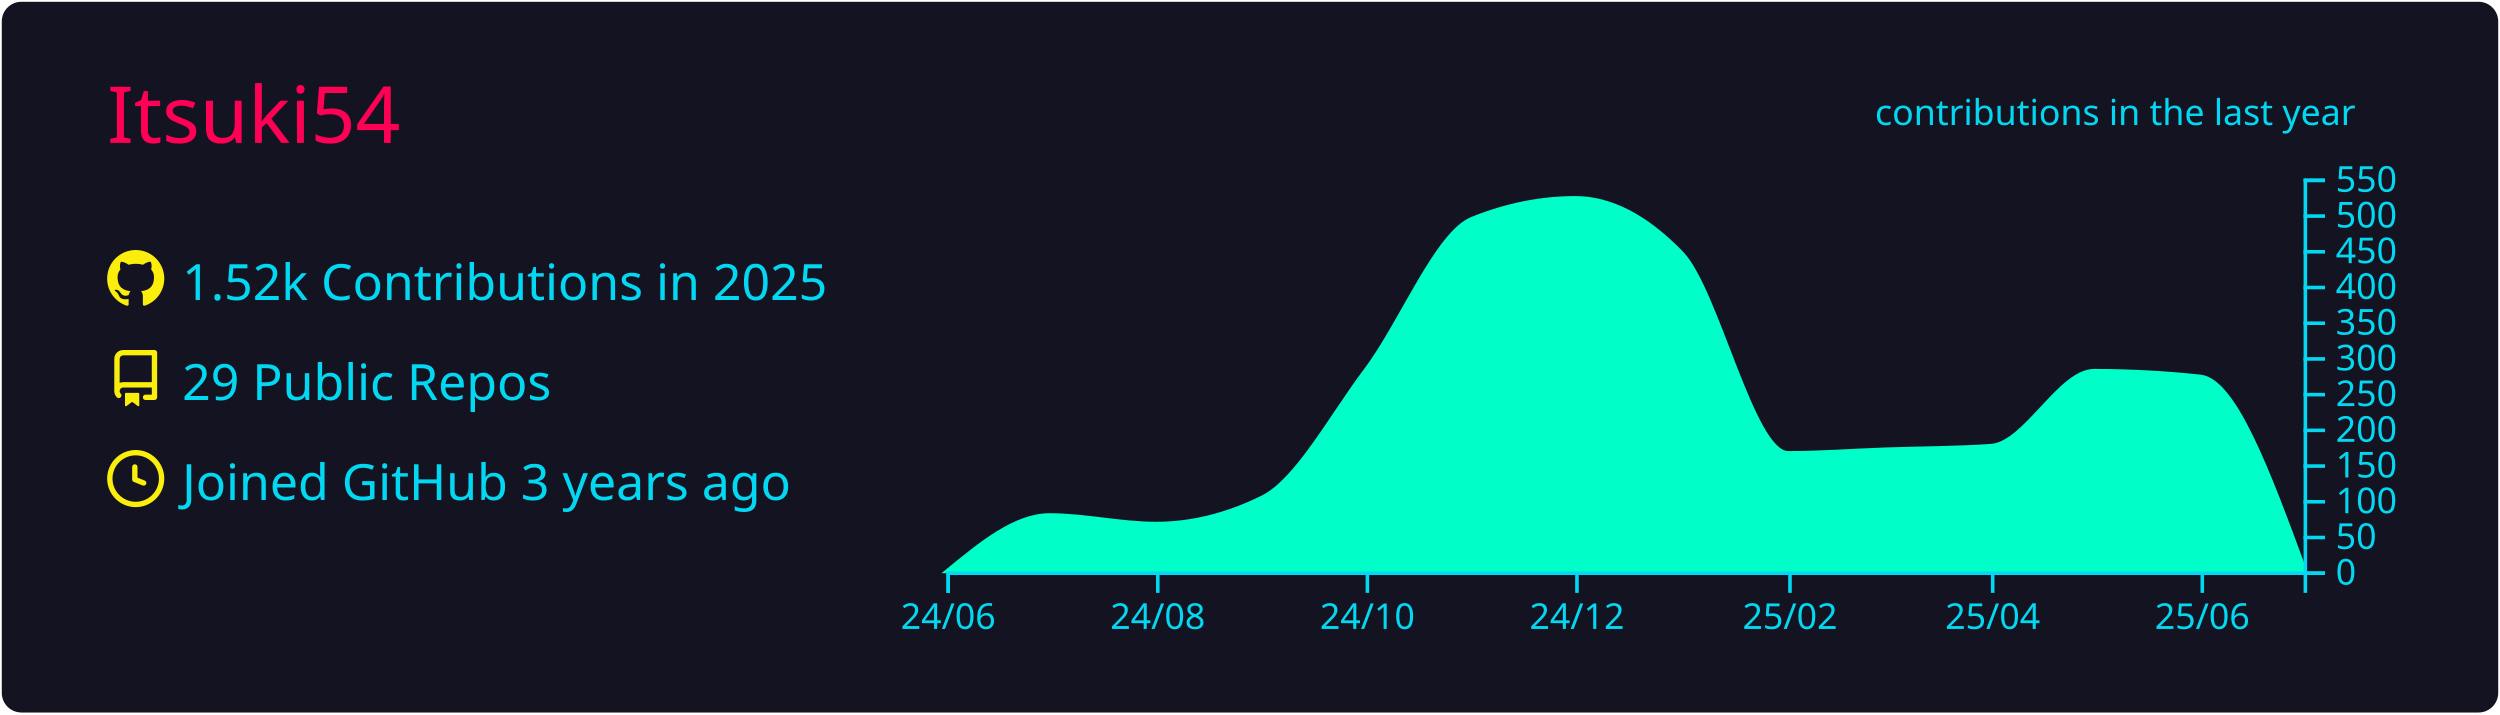
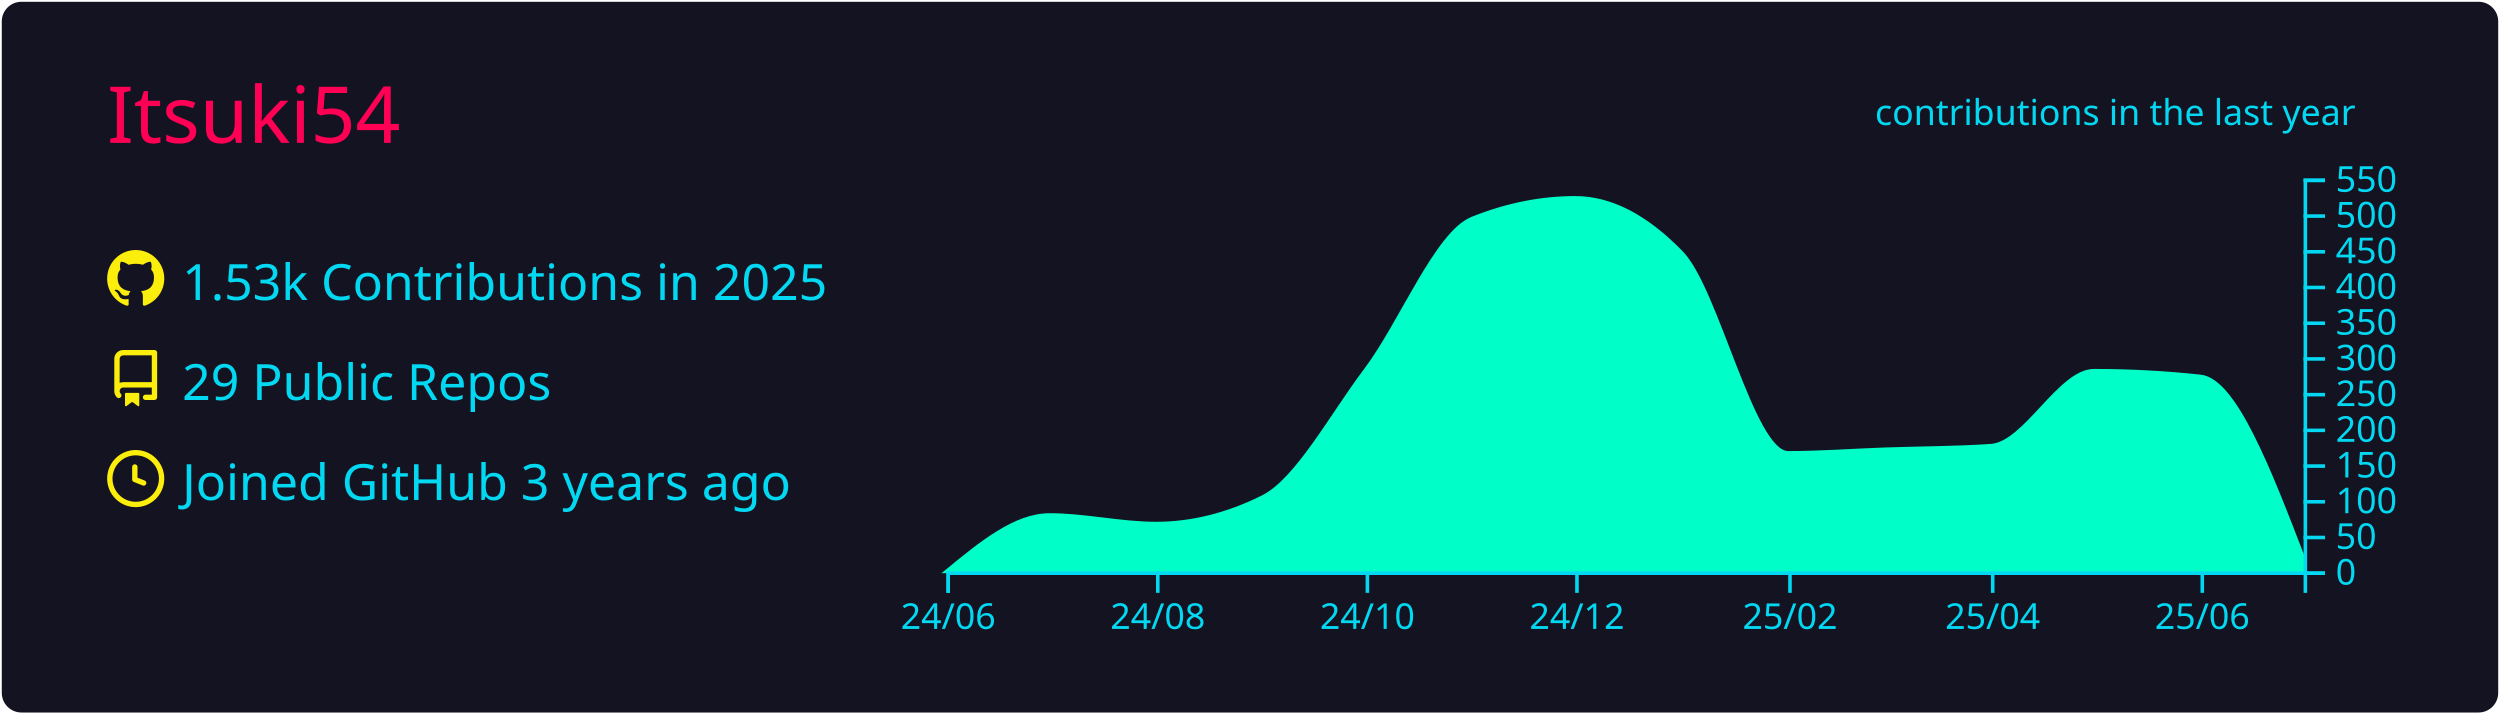
<svg xmlns="http://www.w3.org/2000/svg" width="700" height="200" viewBox="0 0 700 200">
  <style>* {
          font-family: 'Segoe UI', Ubuntu, "Helvetica Neue", Sans-Serif
        }</style>
  <rect x="1" y="1" rx="5" ry="5" height="99%" width="99.714%" stroke="#141321" stroke-width="1" fill="#141321" stroke-opacity="1" />
  <text x="30" y="40" style="font-size: 22px; fill: #ff0055;">Itsuki54</text>
  <g transform="translate(0,40)">
    <g transform="translate(30,30)">
      <g transform="translate(0,0)" width="14" height="14" fill="#fcee0c">
        <path fill-rule="evenodd" d="M8 0C3.58 0 0 3.58 0 8c0 3.54 2.29 6.53 5.47 7.59.4.07.55-.17.55-.38 0-.19-.01-.82-.01-1.49-2.01.37-2.53-.49-2.69-.94-.09-.23-.48-.94-.82-1.13-.28-.15-.68-.52-.01-.53.63-.01 1.08.58 1.23.82.72 1.21 1.87.87 2.33.66.07-.52.28-.87.51-1.07-1.78-.2-3.64-.89-3.64-3.95 0-.87.31-1.59.82-2.15-.08-.2-.36-1.02.08-2.12 0 0 .67-.21 2.2.82.64-.18 1.32-.27 2-.27.68 0 1.36.09 2 .27 1.53-1.04 2.2-.82 2.2-.82.44 1.1.16 1.92.08 2.12.51.56.82 1.27.82 2.15 0 3.07-1.87 3.75-3.65 3.95.29.25.54.73.54 1.48 0 1.07-.01 1.93-.01 2.2 0 .21.15.46.55.38A8.013 8.013 0 0016 8c0-4.42-3.58-8-8-8z" />
      </g>
      <g transform="translate(0,28)" width="14" height="14" fill="#fcee0c">
        <path fill-rule="evenodd" d="M2 2.5A2.5 2.5 0 014.5 0h8.75a.75.75 0 01.75.75v12.5a.75.75 0 01-.75.75h-2.5a.75.75 0 110-1.5h1.75v-2h-8a1 1 0 00-.714 1.7.75.75 0 01-1.072 1.05A2.495 2.495 0 012 11.5v-9zm10.5-1V9h-8c-.356 0-.694.074-1 .208V2.5a1 1 0 011-1h8zM5 12.25v3.25a.25.25 0 00.4.2l1.45-1.087a.25.25 0 01.3 0L8.6 15.7a.25.25 0 00.4-.2v-3.25a.25.25 0 00-.25-.25h-3.5a.25.25 0 00-.25.25z" />
      </g>
      <g transform="translate(0,56)" width="14" height="14" fill="#fcee0c">
        <path fill-rule="evenodd" d="M1.5 8a6.5 6.5 0 1113 0 6.5 6.5 0 01-13 0zM8 0a8 8 0 100 16A8 8 0 008 0zm.5 4.75a.75.75 0 00-1.5 0v3.5a.75.75 0 00.471.696l2.5 1a.75.75 0 00.557-1.392L8.5 7.742V4.75z" />
      </g>
-       <text x="21" y="14" style="fill: #03d8f3; font-size: 14px;">1.52k Contributions in 2025</text>
+       <text x="21" y="14" style="fill: #03d8f3; font-size: 14px;">1.53k Contributions in 2025</text>
      <text x="21" y="42" style="fill: #03d8f3; font-size: 14px;">29 Public Repos</text>
      <text x="21" y="70" style="fill: #03d8f3; font-size: 14px;">Joined GitHub 3 years ago</text>
    </g>
    <g color="#00ffc8" transform="translate(295,10)">
-       <path transform="translate(-30,0)" stroke="#00ffc8" fill="#00ffc8" opacity="1" d="M0,110C9.62,102.1,19.241,94.2,28.861,94.2C38.802,94.2,48.743,96.6,58.684,96.6C68.624,96.6,78.565,94.133,88.506,89.2C98.127,84.426,107.747,66.357,117.367,53.6C127.308,40.418,137.249,15.196,147.19,11.2C156.81,7.333,166.43,5.4,176.051,5.4C185.992,5.4,195.932,10.533,205.873,20.8C215.814,31.067,225.755,76.8,235.696,76.8C244.675,76.8,253.654,76.118,262.633,75.8C272.574,75.448,282.515,75.467,292.456,74.8C302.076,74.155,311.696,53.8,321.316,53.8C331.257,53.8,341.198,54.333,351.139,55.4C360.759,56.432,370.38,82.516,380,108.6L380,110C370.38,110,360.759,110,351.139,110C341.198,110,331.257,110,321.316,110C311.696,110,302.076,110,292.456,110C282.515,110,272.574,110,262.633,110C253.654,110,244.675,110,235.696,110C225.755,110,215.814,110,205.873,110C195.932,110,185.992,110,176.051,110C166.43,110,156.81,110,147.19,110C137.249,110,127.308,110,117.367,110C107.747,110,98.127,110,88.506,110C78.565,110,68.624,110,58.684,110C48.743,110,38.802,110,28.861,110C19.241,110,9.62,110,0,110Z" />
+       <path transform="translate(-30,0)" stroke="#00ffc8" fill="#00ffc8" opacity="1" d="M0,110C9.62,102.1,19.241,94.2,28.861,94.2C38.802,94.2,48.743,96.6,58.684,96.6C68.624,96.6,78.565,94.133,88.506,89.2C98.127,84.426,107.747,66.357,117.367,53.6C127.308,40.418,137.249,15.196,147.19,11.2C156.81,7.333,166.43,5.4,176.051,5.4C185.992,5.4,195.932,10.533,205.873,20.8C215.814,31.067,225.755,76.8,235.696,76.8C244.675,76.8,253.654,76.118,262.633,75.8C272.574,75.448,282.515,75.467,292.456,74.8C302.076,74.155,311.696,53.8,321.316,53.8C331.257,53.8,341.198,54.333,351.139,55.4C360.759,56.432,370.38,81.416,380,106.4L380,110C370.38,110,360.759,110,351.139,110C341.198,110,331.257,110,321.316,110C311.696,110,302.076,110,292.456,110C282.515,110,272.574,110,262.633,110C253.654,110,244.675,110,235.696,110C225.755,110,215.814,110,205.873,110C195.932,110,185.992,110,176.051,110C166.43,110,156.81,110,147.19,110C137.249,110,127.308,110,117.367,110C107.747,110,98.127,110,88.506,110C78.565,110,68.624,110,58.684,110C48.743,110,38.802,110,28.861,110C19.241,110,9.62,110,0,110Z" />
      <g color="#03d8f3" transform="translate(-30,110)" fill="none" font-size="10" font-family="sans-serif" text-anchor="middle">
        <path class="domain" stroke="currentColor" d="M0.5,6V0.5H380.5V6" />
        <g class="tick" opacity="1" transform="translate(0.5,0)">
          <line stroke="currentColor" y2="6" />
          <text fill="currentColor" y="9" dy="0.71em">24/06</text>
        </g>
        <g class="tick" opacity="1" transform="translate(59.18354,0)">
          <line stroke="currentColor" y2="6" />
          <text fill="currentColor" y="9" dy="0.71em">24/08</text>
        </g>
        <g class="tick" opacity="1" transform="translate(117.8671,0)">
          <line stroke="currentColor" y2="6" />
          <text fill="currentColor" y="9" dy="0.71em">24/10</text>
        </g>
        <g class="tick" opacity="1" transform="translate(176.5506,0)">
          <line stroke="currentColor" y2="6" />
          <text fill="currentColor" y="9" dy="0.71em">24/12</text>
        </g>
        <g class="tick" opacity="1" transform="translate(236.1962,0)">
          <line stroke="currentColor" y2="6" />
          <text fill="currentColor" y="9" dy="0.71em">25/02</text>
        </g>
        <g class="tick" opacity="1" transform="translate(292.9557,0)">
          <line stroke="currentColor" y2="6" />
          <text fill="currentColor" y="9" dy="0.71em">25/04</text>
        </g>
        <g class="tick" opacity="1" transform="translate(351.6392,0)">
          <line stroke="currentColor" y2="6" />
          <text fill="currentColor" y="9" dy="0.71em">25/06</text>
        </g>
      </g>
      <g color="#03d8f3" transform="translate(350,0)" fill="none" font-size="10" font-family="sans-serif" text-anchor="start">
        <path class="domain" stroke="currentColor" d="M6,110.5H0.5V0.5H6" />
        <g class="tick" opacity="1" transform="translate(0,110.5)">
          <line stroke="currentColor" x2="6" />
          <text fill="currentColor" x="9" dy="0.32em">0</text>
        </g>
        <g class="tick" opacity="1" transform="translate(0,100.5)">
          <line stroke="currentColor" x2="6" />
          <text fill="currentColor" x="9" dy="0.32em">50</text>
        </g>
        <g class="tick" opacity="1" transform="translate(0,90.5)">
          <line stroke="currentColor" x2="6" />
          <text fill="currentColor" x="9" dy="0.32em">100</text>
        </g>
        <g class="tick" opacity="1" transform="translate(0,80.5)">
          <line stroke="currentColor" x2="6" />
          <text fill="currentColor" x="9" dy="0.32em">150</text>
        </g>
        <g class="tick" opacity="1" transform="translate(0,70.5)">
          <line stroke="currentColor" x2="6" />
          <text fill="currentColor" x="9" dy="0.32em">200</text>
        </g>
        <g class="tick" opacity="1" transform="translate(0,60.5)">
          <line stroke="currentColor" x2="6" />
          <text fill="currentColor" x="9" dy="0.32em">250</text>
        </g>
        <g class="tick" opacity="1" transform="translate(0,50.5)">
          <line stroke="currentColor" x2="6" />
          <text fill="currentColor" x="9" dy="0.32em">300</text>
        </g>
        <g class="tick" opacity="1" transform="translate(0,40.5)">
          <line stroke="currentColor" x2="6" />
          <text fill="currentColor" x="9" dy="0.32em">350</text>
        </g>
        <g class="tick" opacity="1" transform="translate(0,30.5)">
          <line stroke="currentColor" x2="6" />
          <text fill="currentColor" x="9" dy="0.32em">400</text>
        </g>
        <g class="tick" opacity="1" transform="translate(0,20.5)">
          <line stroke="currentColor" x2="6" />
          <text fill="currentColor" x="9" dy="0.32em">450</text>
        </g>
        <g class="tick" opacity="1" transform="translate(0,10.5)">
          <line stroke="currentColor" x2="6" />
          <text fill="currentColor" x="9" dy="0.32em">500</text>
        </g>
        <g class="tick" opacity="1" transform="translate(0,0.5)">
          <line stroke="currentColor" x2="6" />
          <text fill="currentColor" x="9" dy="0.32em">550</text>
        </g>
      </g>
      <g>
        <text y="-15" x="230" style="fill: #03d8f3; font-size: 10px;">contributions in the last year</text>
      </g>
    </g>
  </g>
</svg>
